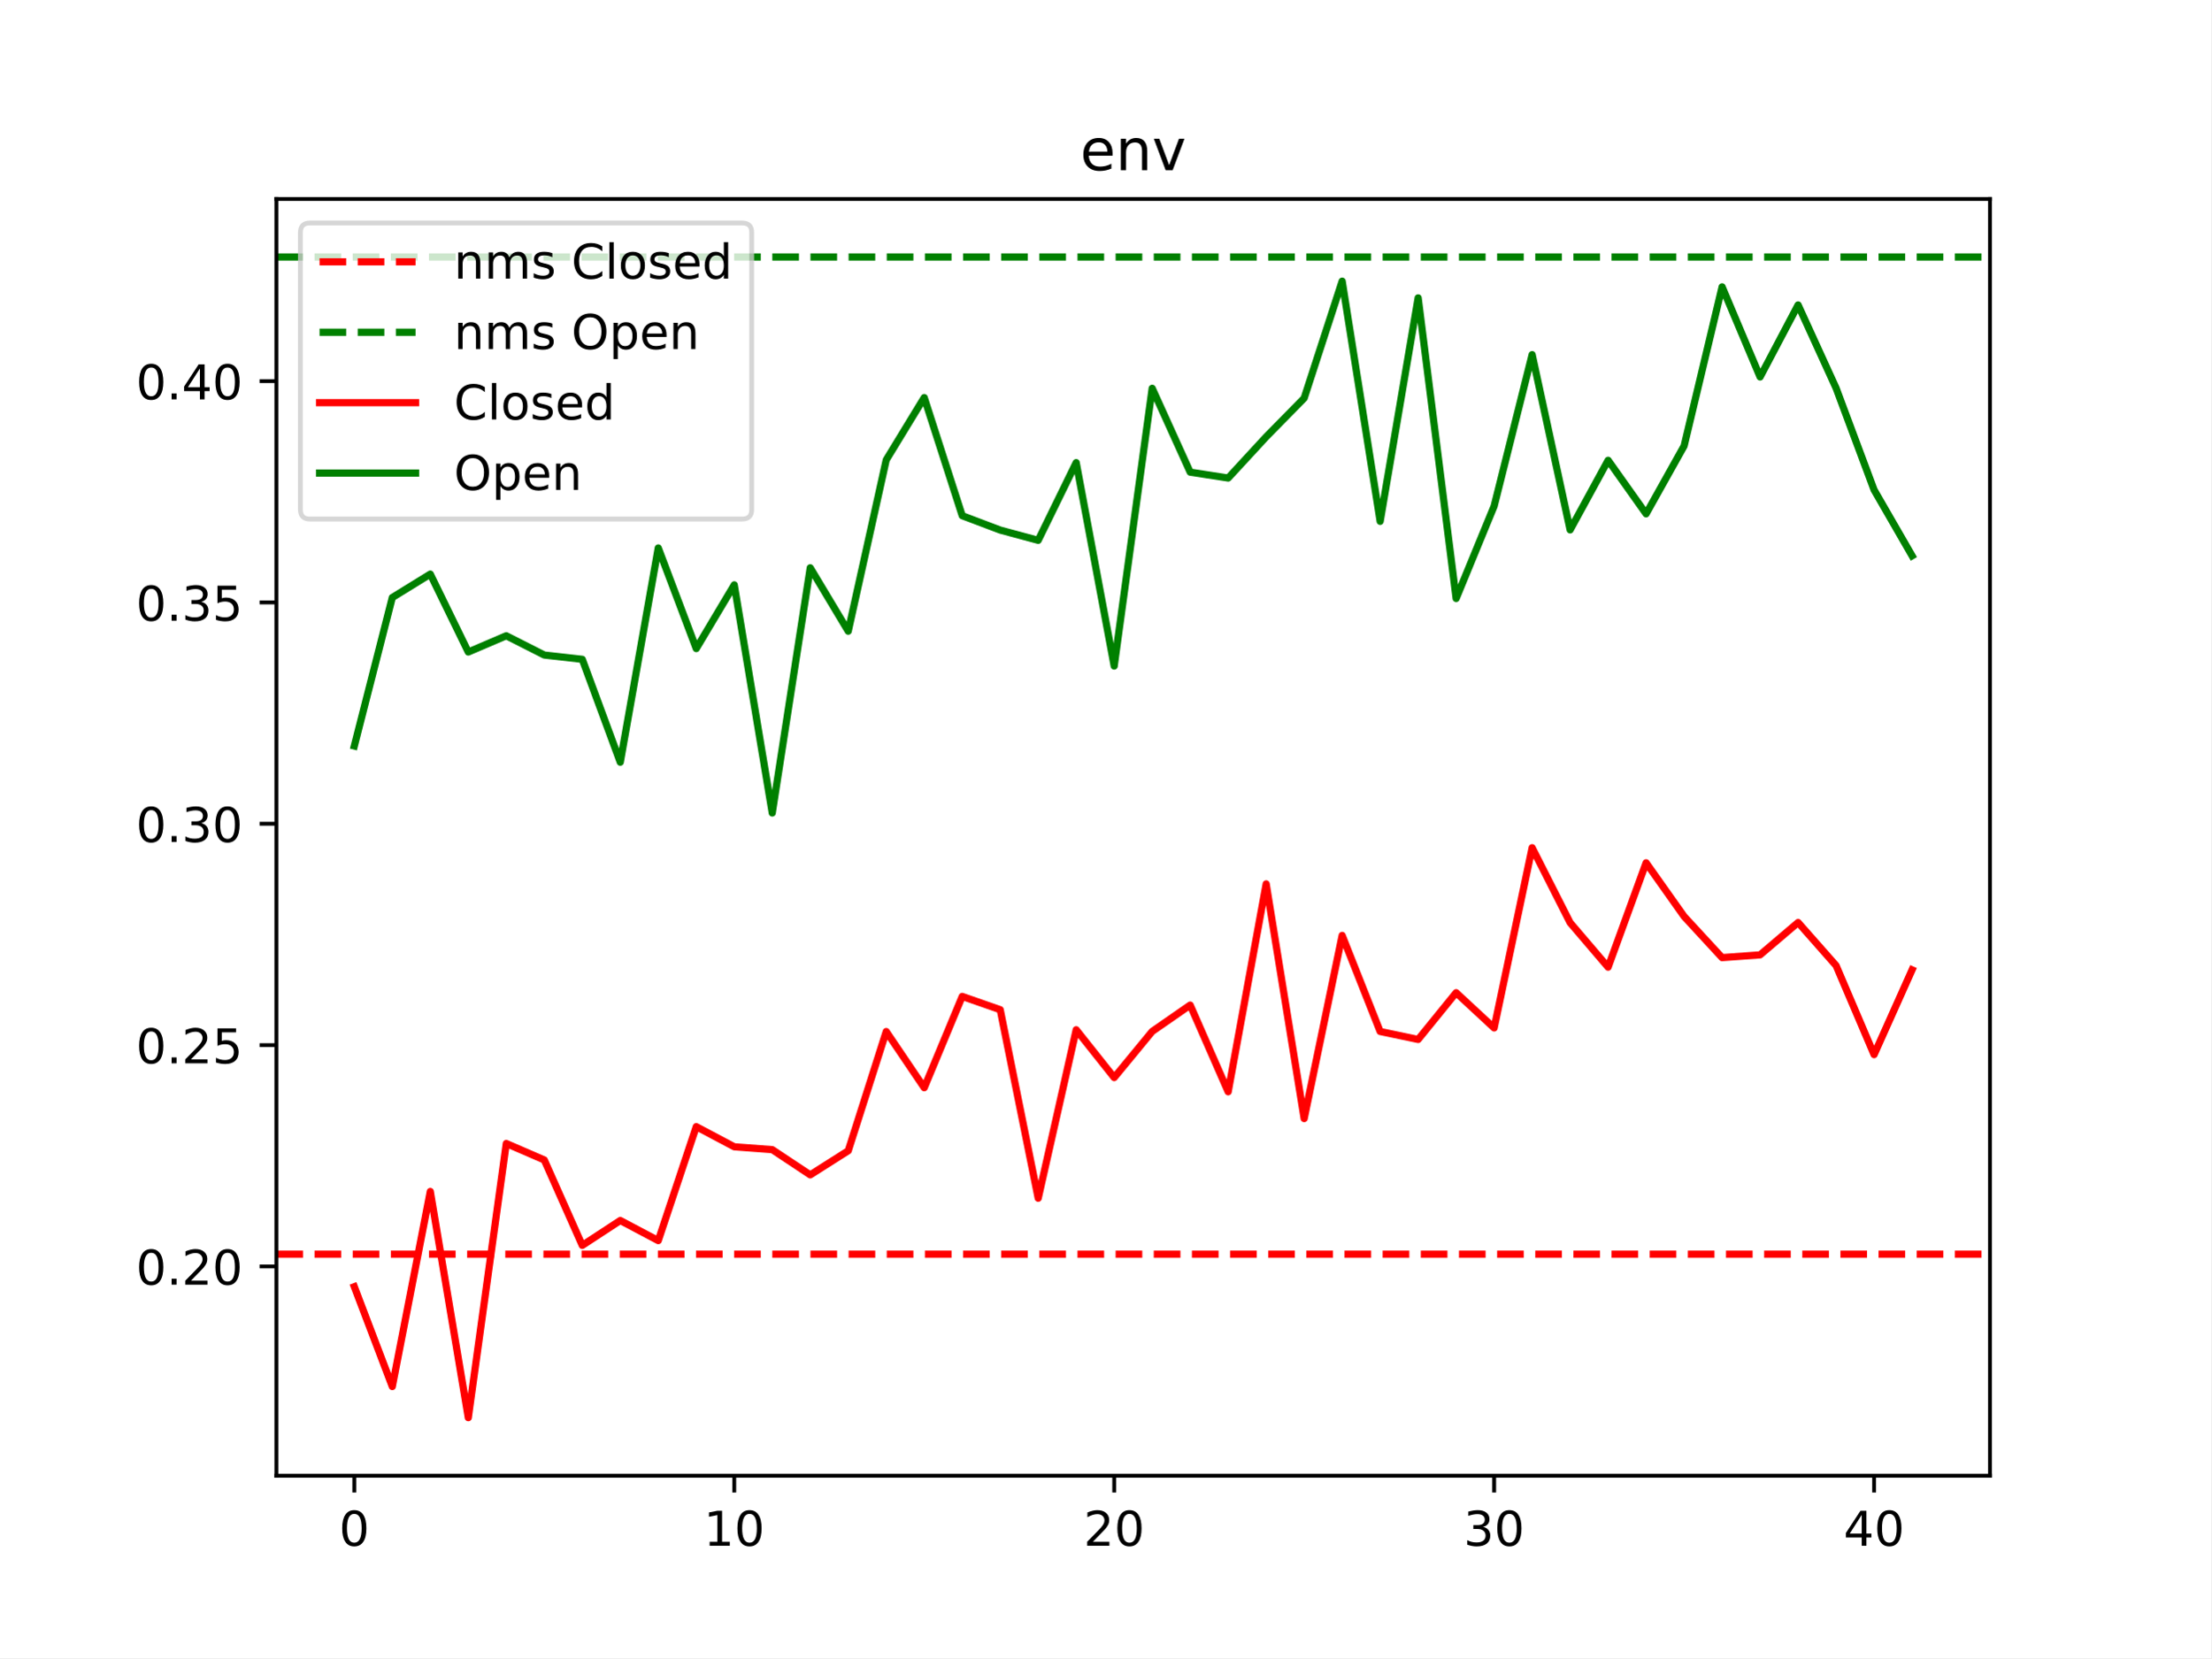
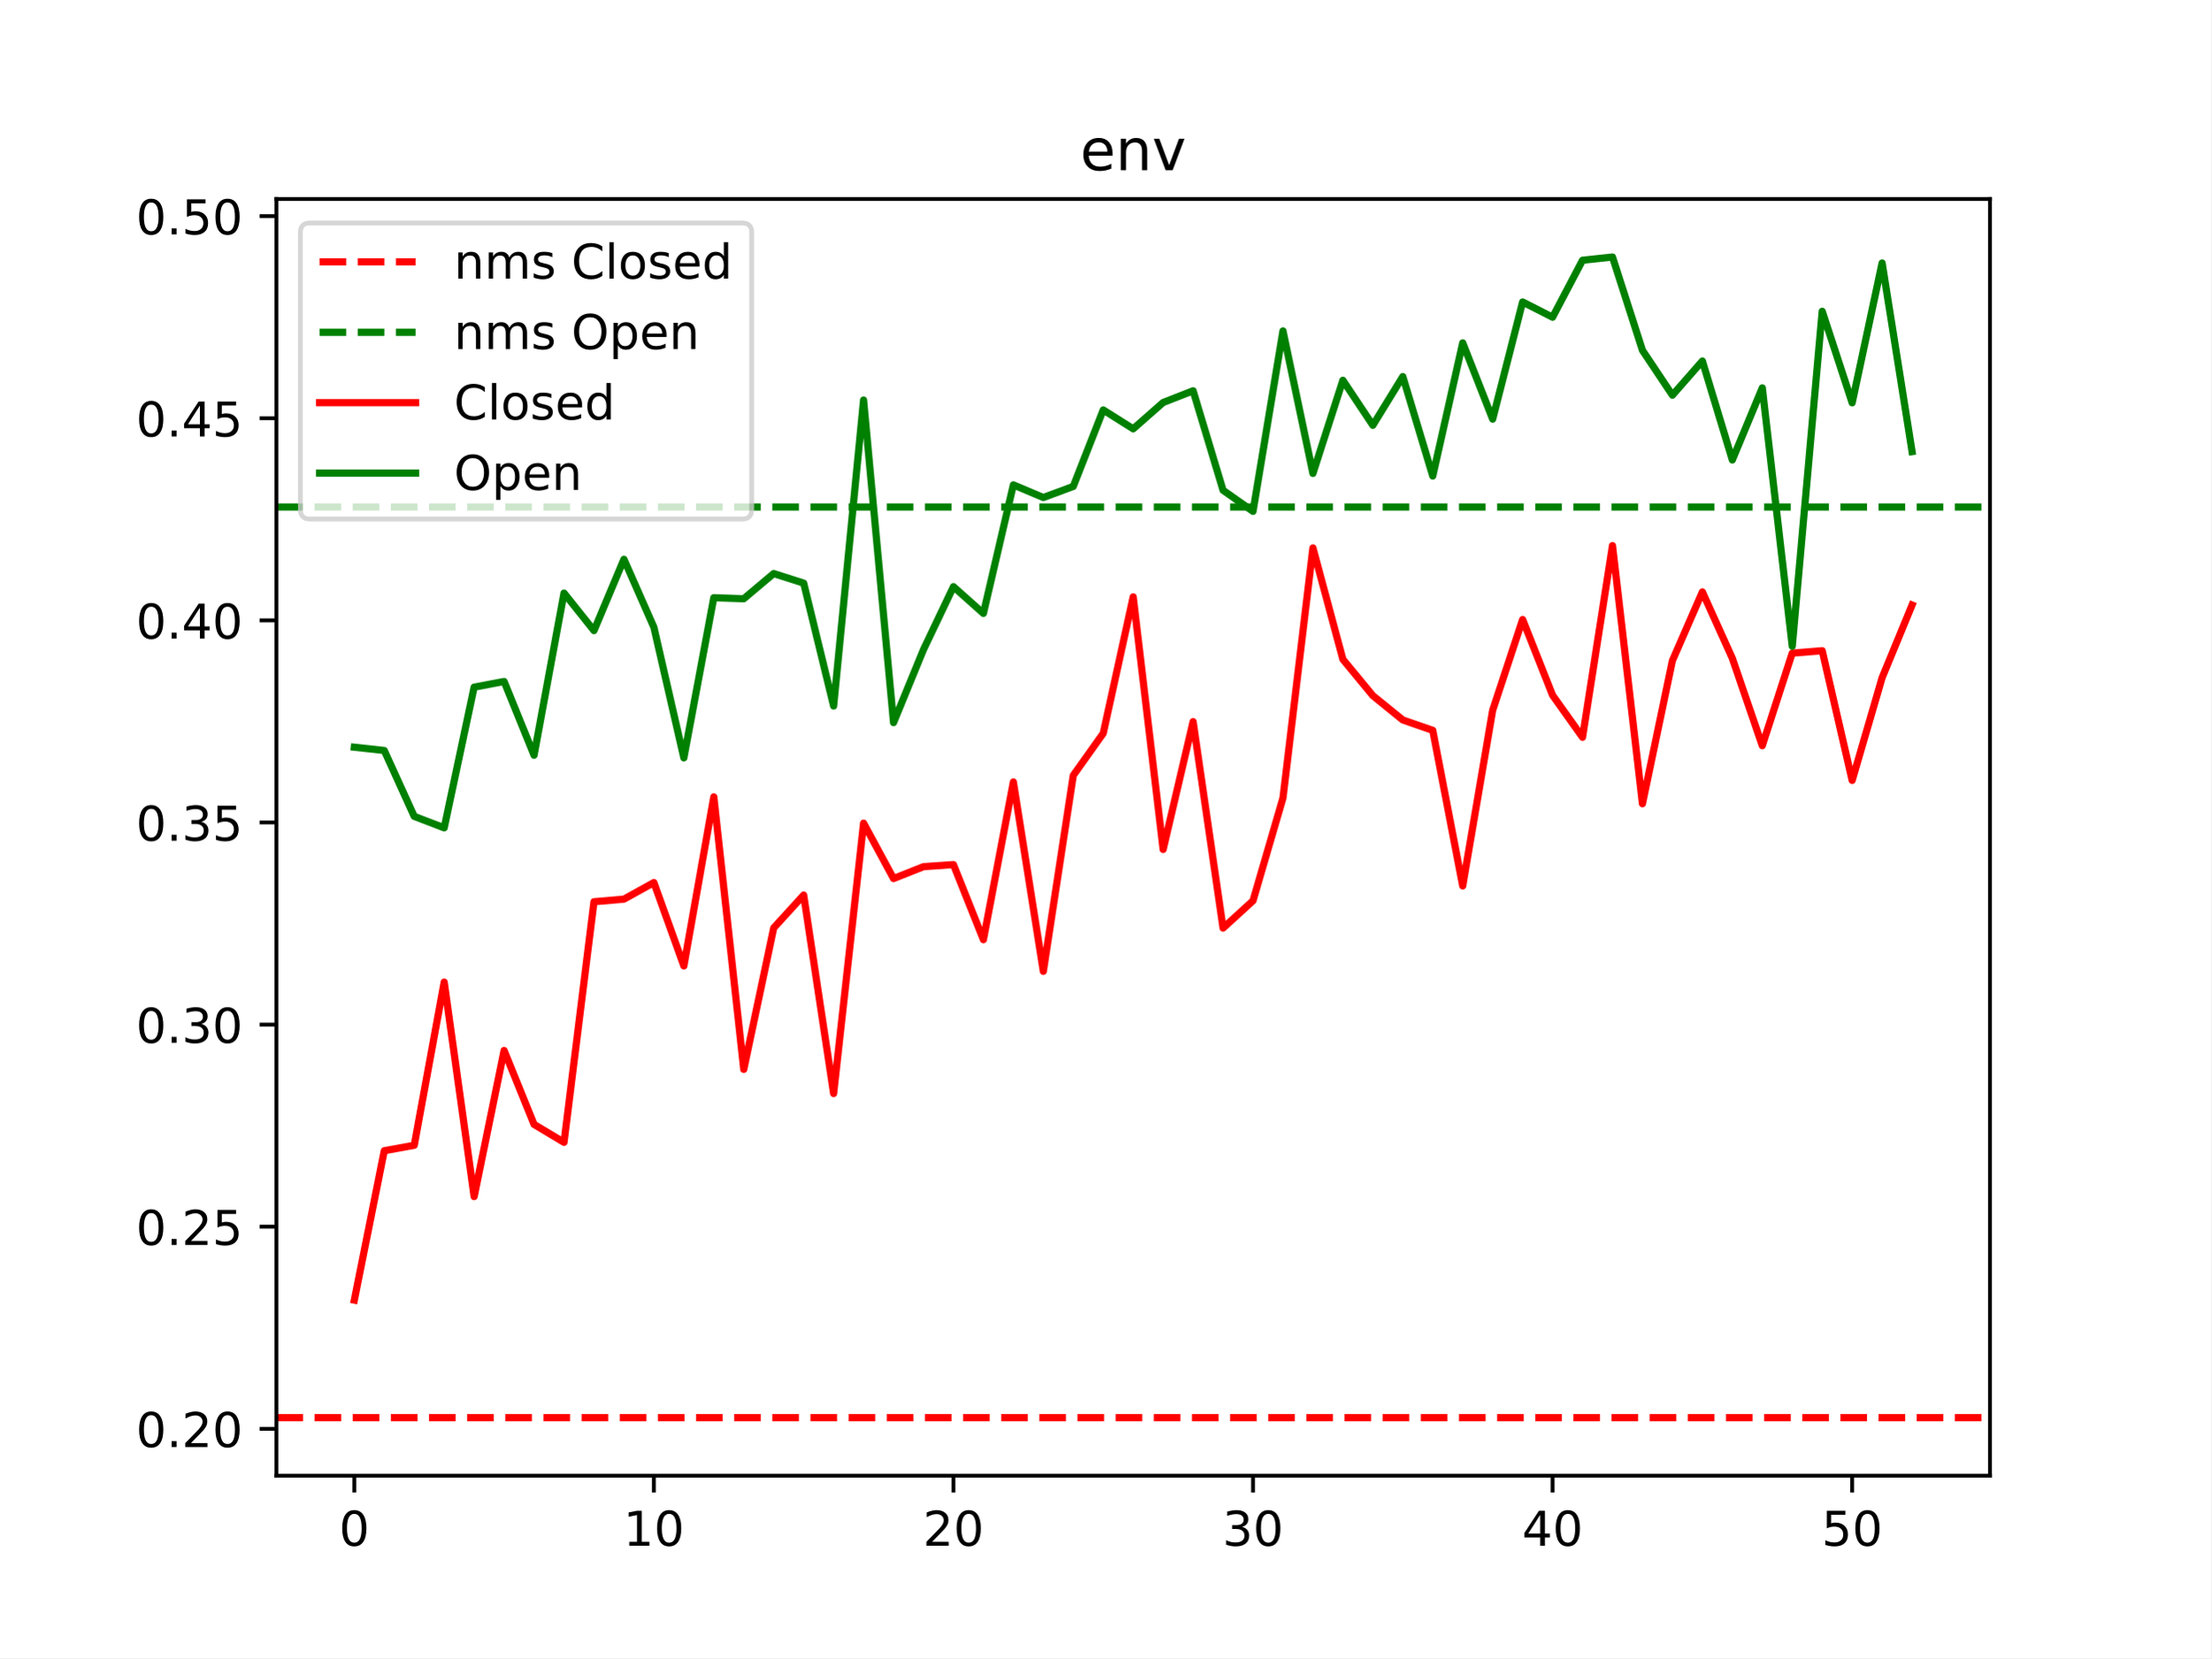
<svg xmlns="http://www.w3.org/2000/svg" xmlns:xlink="http://www.w3.org/1999/xlink" width="460.8pt" height="345.6pt" viewBox="0 0 460.8 345.6" version="1.1">
  <defs>
    <style type="text/css">*{stroke-linejoin: round; stroke-linecap: butt}</style>
  </defs>
  <g id="figure_1">
    <g id="patch_1">
      <path d="M 0 345.6  L 460.8 345.6  L 460.8 0  L 0 0  z " style="fill: #ffffff" />
    </g>
    <g id="axes_1">
      <g id="patch_2">
        <path d="M 57.6 307.584  L 414.72 307.584  L 414.72 41.472  L 57.6 41.472  z " style="fill: #ffffff" />
      </g>
      <g id="matplotlib.axis_1">
        <g id="xtick_1">
          <g id="line2d_1">
            <defs>
-               <path id="ma1d998b6b5" d="M 0 0  L 0 3.5  " style="stroke: #000000; stroke-width: 0.8" />
+               <path id="mdadde7489d" d="M 0 0  L 0 3.5  " style="stroke: #000000; stroke-width: 0.8" />
            </defs>
            <g>
-               <use xlink:href="#ma1d998b6b5" x="73.833" y="307.584" style="stroke: #000000; stroke-width: 0.8" />
+               <use xlink:href="#mdadde7489d" x="73.833" y="307.584" style="stroke: #000000; stroke-width: 0.8" />
            </g>
          </g>
          <g id="text_1">
            <g transform="translate(70.65148 322.1824) scale(0.1 -0.1)">
              <defs>
                <path id="DejaVuSans-30" d="M 2034 4250  Q 1547 4250 1301 3770  Q 1056 3291 1056 2328  Q 1056 1369 1301 889  Q 1547 409 2034 409  Q 2525 409 2770 889  Q 3016 1369 3016 2328  Q 3016 3291 2770 3770  Q 2525 4250 2034 4250  z M 2034 4750  Q 2819 4750 3233 4129  Q 3647 3509 3647 2328  Q 3647 1150 3233 529  Q 2819 -91 2034 -91  Q 1250 -91 836 529  Q 422 1150 422 2328  Q 422 3509 836 4129  Q 1250 4750 2034 4750  z " transform="scale(0.015625)" />
              </defs>
              <use xlink:href="#DejaVuSans-30" />
            </g>
          </g>
        </g>
        <g id="xtick_2">
          <g id="line2d_2">
            <g>
-               <use xlink:href="#ma1d998b6b5" x="153.017" y="307.584" style="stroke: #000000; stroke-width: 0.8" />
+               <use xlink:href="#mdadde7489d" x="136.266" y="307.584" style="stroke: #000000; stroke-width: 0.8" />
            </g>
          </g>
          <g id="text_2">
-             <g transform="translate(146.6543 322.1824) scale(0.1 -0.1)">
+             <g transform="translate(129.9038 322.1824) scale(0.1 -0.1)">
              <defs>
                <path id="DejaVuSans-31" d="M 794 531  L 1825 531  L 1825 4091  L 703 3866  L 703 4441  L 1819 4666  L 2450 4666  L 2450 531  L 3481 531  L 3481 0  L 794 0  L 794 531  z " transform="scale(0.015625)" />
              </defs>
              <use xlink:href="#DejaVuSans-31" />
              <use xlink:href="#DejaVuSans-30" x="63.623" />
            </g>
          </g>
        </g>
        <g id="xtick_3">
          <g id="line2d_3">
            <g>
-               <use xlink:href="#ma1d998b6b5" x="232.201" y="307.584" style="stroke: #000000; stroke-width: 0.8" />
+               <use xlink:href="#mdadde7489d" x="198.7" y="307.584" style="stroke: #000000; stroke-width: 0.8" />
            </g>
          </g>
          <g id="text_3">
-             <g transform="translate(225.8383 322.1824) scale(0.1 -0.1)">
+             <g transform="translate(192.3374 322.1824) scale(0.1 -0.1)">
              <defs>
                <path id="DejaVuSans-32" d="M 1228 531  L 3431 531  L 3431 0  L 469 0  L 469 531  Q 828 903 1448 1529  Q 2069 2156 2228 2338  Q 2531 2678 2651 2914  Q 2772 3150 2772 3378  Q 2772 3750 2511 3984  Q 2250 4219 1831 4219  Q 1534 4219 1204 4116  Q 875 4013 500 3803  L 500 4441  Q 881 4594 1212 4672  Q 1544 4750 1819 4750  Q 2544 4750 2975 4387  Q 3406 4025 3406 3419  Q 3406 3131 3298 2873  Q 3191 2616 2906 2266  Q 2828 2175 2409 1742  Q 1991 1309 1228 531  z " transform="scale(0.015625)" />
              </defs>
              <use xlink:href="#DejaVuSans-32" />
              <use xlink:href="#DejaVuSans-30" x="63.623" />
            </g>
          </g>
        </g>
        <g id="xtick_4">
          <g id="line2d_4">
            <g>
-               <use xlink:href="#ma1d998b6b5" x="311.385" y="307.584" style="stroke: #000000; stroke-width: 0.8" />
+               <use xlink:href="#mdadde7489d" x="261.133" y="307.584" style="stroke: #000000; stroke-width: 0.8" />
            </g>
          </g>
          <g id="text_4">
-             <g transform="translate(305.0223 322.1824) scale(0.1 -0.1)">
+             <g transform="translate(254.7709 322.1824) scale(0.1 -0.1)">
              <defs>
                <path id="DejaVuSans-33" d="M 2597 2516  Q 3050 2419 3304 2112  Q 3559 1806 3559 1356  Q 3559 666 3084 287  Q 2609 -91 1734 -91  Q 1441 -91 1130 -33  Q 819 25 488 141  L 488 750  Q 750 597 1062 519  Q 1375 441 1716 441  Q 2309 441 2620 675  Q 2931 909 2931 1356  Q 2931 1769 2642 2001  Q 2353 2234 1838 2234  L 1294 2234  L 1294 2753  L 1863 2753  Q 2328 2753 2575 2939  Q 2822 3125 2822 3475  Q 2822 3834 2567 4026  Q 2313 4219 1838 4219  Q 1578 4219 1281 4162  Q 984 4106 628 3988  L 628 4550  Q 988 4650 1302 4700  Q 1616 4750 1894 4750  Q 2613 4750 3031 4423  Q 3450 4097 3450 3541  Q 3450 3153 3228 2886  Q 3006 2619 2597 2516  z " transform="scale(0.015625)" />
              </defs>
              <use xlink:href="#DejaVuSans-33" />
              <use xlink:href="#DejaVuSans-30" x="63.623" />
            </g>
          </g>
        </g>
        <g id="xtick_5">
          <g id="line2d_5">
            <g>
-               <use xlink:href="#ma1d998b6b5" x="390.569" y="307.584" style="stroke: #000000; stroke-width: 0.8" />
+               <use xlink:href="#mdadde7489d" x="323.567" y="307.584" style="stroke: #000000; stroke-width: 0.8" />
            </g>
          </g>
          <g id="text_5">
-             <g transform="translate(384.2064 322.1824) scale(0.1 -0.1)">
+             <g transform="translate(317.2045 322.1824) scale(0.1 -0.1)">
              <defs>
                <path id="DejaVuSans-34" d="M 2419 4116  L 825 1625  L 2419 1625  L 2419 4116  z M 2253 4666  L 3047 4666  L 3047 1625  L 3713 1625  L 3713 1100  L 3047 1100  L 3047 0  L 2419 0  L 2419 1100  L 313 1100  L 313 1709  L 2253 4666  z " transform="scale(0.015625)" />
              </defs>
              <use xlink:href="#DejaVuSans-34" />
+               <use xlink:href="#DejaVuSans-30" x="63.623" />
+             </g>
+           </g>
+         </g>
+         <g id="xtick_6">
+           <g id="line2d_6">
+             <g>
+               <use xlink:href="#mdadde7489d" x="386.001" y="307.584" style="stroke: #000000; stroke-width: 0.8" />
+             </g>
+           </g>
+           <g id="text_6">
+             <g transform="translate(379.6381 322.1824) scale(0.1 -0.1)">
+               <defs>
+                 <path id="DejaVuSans-35" d="M 691 4666  L 3169 4666  L 3169 4134  L 1269 4134  L 1269 2991  Q 1406 3038 1543 3061  Q 1681 3084 1819 3084  Q 2600 3084 3056 2656  Q 3513 2228 3513 1497  Q 3513 744 3044 326  Q 2575 -91 1722 -91  Q 1428 -91 1123 -41  Q 819 9 494 109  L 494 744  Q 775 591 1075 516  Q 1375 441 1709 441  Q 2250 441 2565 725  Q 2881 1009 2881 1497  Q 2881 1984 2565 2268  Q 2250 2553 1709 2553  Q 1456 2553 1204 2497  Q 953 2441 691 2322  L 691 4666  z " transform="scale(0.015625)" />
+               </defs>
+               <use xlink:href="#DejaVuSans-35" />
              <use xlink:href="#DejaVuSans-30" x="63.623" />
            </g>
          </g>
        </g>
      </g>
      <g id="matplotlib.axis_2">
        <g id="ytick_1">
-           <g id="line2d_6">
+           <g id="line2d_7">
            <defs>
-               <path id="me037b8373b" d="M 0 0  L -3.5 0  " style="stroke: #000000; stroke-width: 0.8" />
+               <path id="me1e31aecae" d="M 0 0  L -3.5 0  " style="stroke: #000000; stroke-width: 0.8" />
            </defs>
            <g>
-               <use xlink:href="#me037b8373b" x="57.6" y="263.963" style="stroke: #000000; stroke-width: 0.8" />
-             </g>
-           </g>
-           <g id="text_6">
-             <g transform="translate(28.33438 267.7623) scale(0.1 -0.1)">
+               <use xlink:href="#me1e31aecae" x="57.6" y="297.817" style="stroke: #000000; stroke-width: 0.8" />
+             </g>
+           </g>
+           <g id="text_7">
+             <g transform="translate(28.33438 301.6159) scale(0.1 -0.1)">
              <defs>
                <path id="DejaVuSans-2e" d="M 684 794  L 1344 794  L 1344 0  L 684 0  L 684 794  z " transform="scale(0.015625)" />
              </defs>
              <use xlink:href="#DejaVuSans-30" />
              <use xlink:href="#DejaVuSans-2e" x="63.623" />
              <use xlink:href="#DejaVuSans-32" x="95.41" />
              <use xlink:href="#DejaVuSans-30" x="159.033" />
            </g>
          </g>
        </g>
        <g id="ytick_2">
-           <g id="line2d_7">
-             <g>
-               <use xlink:href="#me037b8373b" x="57.6" y="217.831" style="stroke: #000000; stroke-width: 0.8" />
-             </g>
-           </g>
-           <g id="text_7">
-             <g transform="translate(28.33438 221.6303) scale(0.1 -0.1)">
-               <defs>
-                 <path id="DejaVuSans-35" d="M 691 4666  L 3169 4666  L 3169 4134  L 1269 4134  L 1269 2991  Q 1406 3038 1543 3061  Q 1681 3084 1819 3084  Q 2600 3084 3056 2656  Q 3513 2228 3513 1497  Q 3513 744 3044 326  Q 2575 -91 1722 -91  Q 1428 -91 1123 -41  Q 819 9 494 109  L 494 744  Q 775 591 1075 516  Q 1375 441 1709 441  Q 2250 441 2565 725  Q 2881 1009 2881 1497  Q 2881 1984 2565 2268  Q 2250 2553 1709 2553  Q 1456 2553 1204 2497  Q 953 2441 691 2322  L 691 4666  z " transform="scale(0.015625)" />
-               </defs>
+           <g id="line2d_8">
+             <g>
+               <use xlink:href="#me1e31aecae" x="57.6" y="255.687" style="stroke: #000000; stroke-width: 0.8" />
+             </g>
+           </g>
+           <g id="text_8">
+             <g transform="translate(28.33438 259.4864) scale(0.1 -0.1)">
              <use xlink:href="#DejaVuSans-30" />
              <use xlink:href="#DejaVuSans-2e" x="63.623" />
              <use xlink:href="#DejaVuSans-32" x="95.41" />
              <use xlink:href="#DejaVuSans-35" x="159.033" />
            </g>
          </g>
        </g>
        <g id="ytick_3">
-           <g id="line2d_8">
-             <g>
-               <use xlink:href="#me037b8373b" x="57.6" y="171.699" style="stroke: #000000; stroke-width: 0.8" />
-             </g>
-           </g>
-           <g id="text_8">
-             <g transform="translate(28.33438 175.4982) scale(0.1 -0.1)">
+           <g id="line2d_9">
+             <g>
+               <use xlink:href="#me1e31aecae" x="57.6" y="213.558" style="stroke: #000000; stroke-width: 0.8" />
+             </g>
+           </g>
+           <g id="text_9">
+             <g transform="translate(28.33438 217.3568) scale(0.1 -0.1)">
              <use xlink:href="#DejaVuSans-30" />
              <use xlink:href="#DejaVuSans-2e" x="63.623" />
              <use xlink:href="#DejaVuSans-33" x="95.41" />
              <use xlink:href="#DejaVuSans-30" x="159.033" />
            </g>
          </g>
        </g>
        <g id="ytick_4">
-           <g id="line2d_9">
-             <g>
-               <use xlink:href="#me037b8373b" x="57.6" y="125.567" style="stroke: #000000; stroke-width: 0.8" />
-             </g>
-           </g>
-           <g id="text_9">
-             <g transform="translate(28.33438 129.3662) scale(0.1 -0.1)">
+           <g id="line2d_10">
+             <g>
+               <use xlink:href="#me1e31aecae" x="57.6" y="171.428" style="stroke: #000000; stroke-width: 0.8" />
+             </g>
+           </g>
+           <g id="text_10">
+             <g transform="translate(28.33438 175.2273) scale(0.1 -0.1)">
              <use xlink:href="#DejaVuSans-30" />
              <use xlink:href="#DejaVuSans-2e" x="63.623" />
              <use xlink:href="#DejaVuSans-33" x="95.41" />
              <use xlink:href="#DejaVuSans-35" x="159.033" />
            </g>
          </g>
        </g>
        <g id="ytick_5">
-           <g id="line2d_10">
-             <g>
-               <use xlink:href="#me037b8373b" x="57.6" y="79.435" style="stroke: #000000; stroke-width: 0.8" />
-             </g>
-           </g>
-           <g id="text_10">
-             <g transform="translate(28.33438 83.2341) scale(0.1 -0.1)">
+           <g id="line2d_11">
+             <g>
+               <use xlink:href="#me1e31aecae" x="57.6" y="129.299" style="stroke: #000000; stroke-width: 0.8" />
+             </g>
+           </g>
+           <g id="text_11">
+             <g transform="translate(28.33438 133.0978) scale(0.1 -0.1)">
              <use xlink:href="#DejaVuSans-30" />
              <use xlink:href="#DejaVuSans-2e" x="63.623" />
              <use xlink:href="#DejaVuSans-34" x="95.41" />
              <use xlink:href="#DejaVuSans-30" x="159.033" />
            </g>
          </g>
        </g>
-       </g>
-       <g id="line2d_11">
-         <path d="M 57.6 261.413  L 414.72 261.413  " clip-path="url(#p928b7fafaa)" style="fill: none; stroke-dasharray: 5.55,2.4; stroke-dashoffset: 0; stroke: #ff0000; stroke-width: 1.5" />
-       </g>
-       <g id="line2d_12">
-         <path d="M 57.6 53.568  L 414.72 53.568  " clip-path="url(#p928b7fafaa)" style="fill: none; stroke-dasharray: 5.55,2.4; stroke-dashoffset: 0; stroke: #008000; stroke-width: 1.5" />
-       </g>
-       <g id="line2d_13">
-         <path d="M 73.833 268.195  L 81.751 288.999  L 89.67 248.34  L 97.588 295.488  L 105.506 238.343  L 113.425 241.773  L 121.343 259.582  L 129.262 254.392  L 137.18 258.585  L 145.098 234.834  L 153.017 239.027  L 160.935 239.623  L 168.854 244.882  L 176.772 239.857  L 184.69 215.004  L 192.609 226.719  L 200.527 207.686  L 208.446 210.45  L 216.364 249.754  L 224.282 214.631  L 232.201 224.602  L 240.119 214.983  L 248.038 209.488  L 255.956 227.563  L 263.874 184.229  L 271.793 233.152  L 279.711 194.972  L 287.63 214.994  L 295.548 216.658  L 303.466 206.907  L 311.385 214.255  L 319.303 176.687  L 327.222 192.317  L 335.14 201.59  L 343.058 179.83  L 350.977 191.012  L 358.895 199.6  L 366.814 199.02  L 374.732 192.278  L 382.65 201.252  L 390.569 219.819  L 398.487 202.145  " clip-path="url(#p928b7fafaa)" style="fill: none; stroke: #ff0000; stroke-width: 1.5; stroke-linecap: square" />
+         <g id="ytick_6">
+           <g id="line2d_12">
+             <g>
+               <use xlink:href="#me1e31aecae" x="57.6" y="87.169" style="stroke: #000000; stroke-width: 0.8" />
+             </g>
+           </g>
+           <g id="text_12">
+             <g transform="translate(28.33438 90.96827) scale(0.1 -0.1)">
+               <use xlink:href="#DejaVuSans-30" />
+               <use xlink:href="#DejaVuSans-2e" x="63.623" />
+               <use xlink:href="#DejaVuSans-34" x="95.41" />
+               <use xlink:href="#DejaVuSans-35" x="159.033" />
+             </g>
+           </g>
+         </g>
+         <g id="ytick_7">
+           <g id="line2d_13">
+             <g>
+               <use xlink:href="#me1e31aecae" x="57.6" y="45.04" style="stroke: #000000; stroke-width: 0.8" />
+             </g>
+           </g>
+           <g id="text_13">
+             <g transform="translate(28.33438 48.83874) scale(0.1 -0.1)">
+               <use xlink:href="#DejaVuSans-30" />
+               <use xlink:href="#DejaVuSans-2e" x="63.623" />
+               <use xlink:href="#DejaVuSans-35" x="95.41" />
+               <use xlink:href="#DejaVuSans-30" x="159.033" />
+             </g>
+           </g>
+         </g>
      </g>
      <g id="line2d_14">
-         <path d="M 73.833 155.49  L 81.751 124.542  L 89.67 119.66  L 97.588 135.901  L 105.506 132.512  L 113.425 136.524  L 121.343 137.422  L 129.262 158.866  L 137.18 114.207  L 145.098 135.179  L 153.017 121.898  L 160.935 169.454  L 168.854 118.345  L 176.772 131.558  L 184.69 95.857  L 192.609 82.867  L 200.527 107.483  L 208.446 110.48  L 216.364 112.618  L 224.282 96.419  L 232.201 138.827  L 240.119 80.93  L 248.038 98.409  L 255.956 99.633  L 263.874 91.046  L 271.793 82.989  L 279.711 58.6  L 287.63 108.664  L 295.548 62.083  L 303.466 124.743  L 311.385 105.48  L 319.303 73.912  L 327.222 110.443  L 335.14 95.936  L 343.058 107.096  L 350.977 92.937  L 358.895 59.787  L 366.814 78.567  L 374.732 63.555  L 382.65 80.895  L 390.569 102.112  L 398.487 115.839  " clip-path="url(#p928b7fafaa)" style="fill: none; stroke: #008000; stroke-width: 1.5; stroke-linecap: square" />
+         <path d="M 57.6 295.488  L 414.72 295.488  " clip-path="url(#paf25e84abd)" style="fill: none; stroke-dasharray: 5.55,2.4; stroke-dashoffset: 0; stroke: #ff0000; stroke-width: 1.5" />
+       </g>
+       <g id="line2d_15">
+         <path d="M 57.6 105.676  L 414.72 105.676  " clip-path="url(#paf25e84abd)" style="fill: none; stroke-dasharray: 5.55,2.4; stroke-dashoffset: 0; stroke: #008000; stroke-width: 1.5" />
+       </g>
+       <g id="line2d_16">
+         <path d="M 73.833 270.984  L 80.076 239.852  L 86.319 238.721  L 92.563 204.705  L 98.806 249.409  L 105.05 218.959  L 111.293 234.363  L 117.536 238.101  L 123.78 187.952  L 130.023 187.413  L 136.266 183.954  L 142.51 201.337  L 148.753 166.091  L 154.996 222.898  L 161.24 193.405  L 167.483 186.558  L 173.726 227.934  L 179.97 171.568  L 186.213 183.119  L 192.457 180.642  L 198.7 180.208  L 204.943 195.86  L 211.187 162.984  L 217.43 202.458  L 223.673 161.617  L 229.917 152.843  L 236.16 124.401  L 242.403 177.05  L 248.647 150.407  L 254.89 193.44  L 261.133 187.737  L 267.377 166.315  L 273.62 114.197  L 279.863 137.425  L 286.107 144.992  L 292.35 150.063  L 298.594 152.225  L 304.837 184.656  L 311.08 148.046  L 317.324 129.124  L 323.567 144.911  L 329.81 153.67  L 336.054 113.718  L 342.297 167.518  L 348.54 137.7  L 354.784 123.372  L 361.027 137.203  L 367.27 155.421  L 373.514 136.13  L 379.757 135.625  L 386.001 162.658  L 392.244 141.251  L 398.487 126.106  " clip-path="url(#paf25e84abd)" style="fill: none; stroke: #ff0000; stroke-width: 1.5; stroke-linecap: square" />
+       </g>
+       <g id="line2d_17">
+         <path d="M 73.833 155.739  L 80.076 156.426  L 86.319 170.153  L 92.563 172.545  L 98.806 143.222  L 105.05 142.039  L 111.293 157.414  L 117.536 123.61  L 123.78 131.434  L 130.023 116.566  L 136.266 130.744  L 142.51 157.963  L 148.753 124.575  L 154.996 124.796  L 161.24 119.539  L 167.483 121.537  L 173.726 147.155  L 179.97 83.375  L 186.213 150.613  L 192.457 135.386  L 198.7 122.28  L 204.943 127.851  L 211.187 101.055  L 217.43 103.695  L 223.673 101.382  L 229.917 85.438  L 236.16 89.376  L 242.403 83.889  L 248.647 81.442  L 254.89 102.183  L 261.133 106.581  L 267.377 68.968  L 273.62 98.673  L 279.863 79.257  L 286.107 88.639  L 292.35 78.48  L 298.594 99.218  L 304.837 71.461  L 311.08 87.356  L 317.324 62.935  L 323.567 66.111  L 329.81 54.238  L 336.054 53.568  L 342.297 73.018  L 348.54 82.365  L 354.784 75.239  L 361.027 95.866  L 367.27 80.842  L 373.514 134.702  L 379.757 64.879  L 386.001 83.957  L 392.244 54.812  L 398.487 94.121  " clip-path="url(#paf25e84abd)" style="fill: none; stroke: #008000; stroke-width: 1.5; stroke-linecap: square" />
      </g>
      <g id="patch_3">
        <path d="M 57.6 307.584  L 57.6 41.472  " style="fill: none; stroke: #000000; stroke-width: 0.8; stroke-linejoin: miter; stroke-linecap: square" />
      </g>
      <g id="patch_4">
        <path d="M 414.72 307.584  L 414.72 41.472  " style="fill: none; stroke: #000000; stroke-width: 0.8; stroke-linejoin: miter; stroke-linecap: square" />
      </g>
      <g id="patch_5">
        <path d="M 57.6 307.584  L 414.72 307.584  " style="fill: none; stroke: #000000; stroke-width: 0.8; stroke-linejoin: miter; stroke-linecap: square" />
      </g>
      <g id="patch_6">
        <path d="M 57.6 41.472  L 414.72 41.472  " style="fill: none; stroke: #000000; stroke-width: 0.8; stroke-linejoin: miter; stroke-linecap: square" />
      </g>
-       <g id="text_11">
+       <g id="text_14">
        <g transform="translate(225.1144 35.472) scale(0.12 -0.12)">
          <defs>
            <path id="DejaVuSans-65" d="M 3597 1894  L 3597 1613  L 953 1613  Q 991 1019 1311 708  Q 1631 397 2203 397  Q 2534 397 2845 478  Q 3156 559 3463 722  L 3463 178  Q 3153 47 2828 -22  Q 2503 -91 2169 -91  Q 1331 -91 842 396  Q 353 884 353 1716  Q 353 2575 817 3079  Q 1281 3584 2069 3584  Q 2775 3584 3186 3129  Q 3597 2675 3597 1894  z M 3022 2063  Q 3016 2534 2758 2815  Q 2500 3097 2075 3097  Q 1594 3097 1305 2825  Q 1016 2553 972 2059  L 3022 2063  z " transform="scale(0.015625)" />
            <path id="DejaVuSans-6e" d="M 3513 2113  L 3513 0  L 2938 0  L 2938 2094  Q 2938 2591 2744 2837  Q 2550 3084 2163 3084  Q 1697 3084 1428 2787  Q 1159 2491 1159 1978  L 1159 0  L 581 0  L 581 3500  L 1159 3500  L 1159 2956  Q 1366 3272 1645 3428  Q 1925 3584 2291 3584  Q 2894 3584 3203 3211  Q 3513 2838 3513 2113  z " transform="scale(0.015625)" />
            <path id="DejaVuSans-76" d="M 191 3500  L 800 3500  L 1894 563  L 2988 3500  L 3597 3500  L 2284 0  L 1503 0  L 191 3500  z " transform="scale(0.015625)" />
          </defs>
          <use xlink:href="#DejaVuSans-65" />
          <use xlink:href="#DejaVuSans-6e" x="61.523" />
          <use xlink:href="#DejaVuSans-76" x="124.902" />
        </g>
      </g>
      <g id="legend_1">
        <g id="patch_7">
          <path d="M 64.6 108.184  L 154.656 108.184  Q 156.656 108.184 156.656 106.184  L 156.656 48.472  Q 156.656 46.472 154.656 46.472  L 64.6 46.472  Q 62.6 46.472 62.6 48.472  L 62.6 106.184  Q 62.6 108.184 64.6 108.184  z " style="fill: #ffffff; opacity: 0.8; stroke: #cccccc; stroke-linejoin: miter" />
        </g>
-         <g id="line2d_15">
+         <g id="line2d_18">
          <path d="M 66.6 54.57  L 76.6 54.57  L 86.6 54.57  " style="fill: none; stroke-dasharray: 5.55,2.4; stroke-dashoffset: 0; stroke: #ff0000; stroke-width: 1.5" />
        </g>
-         <g id="text_12">
+         <g id="text_15">
          <g transform="translate(94.6 58.07044) scale(0.1 -0.1)">
            <defs>
              <path id="DejaVuSans-6d" d="M 3328 2828  Q 3544 3216 3844 3400  Q 4144 3584 4550 3584  Q 5097 3584 5394 3201  Q 5691 2819 5691 2113  L 5691 0  L 5113 0  L 5113 2094  Q 5113 2597 4934 2840  Q 4756 3084 4391 3084  Q 3944 3084 3684 2787  Q 3425 2491 3425 1978  L 3425 0  L 2847 0  L 2847 2094  Q 2847 2600 2669 2842  Q 2491 3084 2119 3084  Q 1678 3084 1418 2786  Q 1159 2488 1159 1978  L 1159 0  L 581 0  L 581 3500  L 1159 3500  L 1159 2956  Q 1356 3278 1631 3431  Q 1906 3584 2284 3584  Q 2666 3584 2933 3390  Q 3200 3197 3328 2828  z " transform="scale(0.015625)" />
              <path id="DejaVuSans-73" d="M 2834 3397  L 2834 2853  Q 2591 2978 2328 3040  Q 2066 3103 1784 3103  Q 1356 3103 1142 2972  Q 928 2841 928 2578  Q 928 2378 1081 2264  Q 1234 2150 1697 2047  L 1894 2003  Q 2506 1872 2764 1633  Q 3022 1394 3022 966  Q 3022 478 2636 193  Q 2250 -91 1575 -91  Q 1294 -91 989 -36  Q 684 19 347 128  L 347 722  Q 666 556 975 473  Q 1284 391 1588 391  Q 1994 391 2212 530  Q 2431 669 2431 922  Q 2431 1156 2273 1281  Q 2116 1406 1581 1522  L 1381 1569  Q 847 1681 609 1914  Q 372 2147 372 2553  Q 372 3047 722 3315  Q 1072 3584 1716 3584  Q 2034 3584 2315 3537  Q 2597 3491 2834 3397  z " transform="scale(0.015625)" />
              <path id="DejaVuSans-20" transform="scale(0.015625)" />
              <path id="DejaVuSans-43" d="M 4122 4306  L 4122 3641  Q 3803 3938 3442 4084  Q 3081 4231 2675 4231  Q 1875 4231 1450 3742  Q 1025 3253 1025 2328  Q 1025 1406 1450 917  Q 1875 428 2675 428  Q 3081 428 3442 575  Q 3803 722 4122 1019  L 4122 359  Q 3791 134 3420 21  Q 3050 -91 2638 -91  Q 1578 -91 968 557  Q 359 1206 359 2328  Q 359 3453 968 4101  Q 1578 4750 2638 4750  Q 3056 4750 3426 4639  Q 3797 4528 4122 4306  z " transform="scale(0.015625)" />
              <path id="DejaVuSans-6c" d="M 603 4863  L 1178 4863  L 1178 0  L 603 0  L 603 4863  z " transform="scale(0.015625)" />
              <path id="DejaVuSans-6f" d="M 1959 3097  Q 1497 3097 1228 2736  Q 959 2375 959 1747  Q 959 1119 1226 758  Q 1494 397 1959 397  Q 2419 397 2687 759  Q 2956 1122 2956 1747  Q 2956 2369 2687 2733  Q 2419 3097 1959 3097  z M 1959 3584  Q 2709 3584 3137 3096  Q 3566 2609 3566 1747  Q 3566 888 3137 398  Q 2709 -91 1959 -91  Q 1206 -91 779 398  Q 353 888 353 1747  Q 353 2609 779 3096  Q 1206 3584 1959 3584  z " transform="scale(0.015625)" />
              <path id="DejaVuSans-64" d="M 2906 2969  L 2906 4863  L 3481 4863  L 3481 0  L 2906 0  L 2906 525  Q 2725 213 2448 61  Q 2172 -91 1784 -91  Q 1150 -91 751 415  Q 353 922 353 1747  Q 353 2572 751 3078  Q 1150 3584 1784 3584  Q 2172 3584 2448 3432  Q 2725 3281 2906 2969  z M 947 1747  Q 947 1113 1208 752  Q 1469 391 1925 391  Q 2381 391 2643 752  Q 2906 1113 2906 1747  Q 2906 2381 2643 2742  Q 2381 3103 1925 3103  Q 1469 3103 1208 2742  Q 947 2381 947 1747  z " transform="scale(0.015625)" />
            </defs>
            <use xlink:href="#DejaVuSans-6e" />
            <use xlink:href="#DejaVuSans-6d" x="63.379" />
            <use xlink:href="#DejaVuSans-73" x="160.791" />
            <use xlink:href="#DejaVuSans-20" x="212.891" />
            <use xlink:href="#DejaVuSans-43" x="244.678" />
            <use xlink:href="#DejaVuSans-6c" x="314.502" />
            <use xlink:href="#DejaVuSans-6f" x="342.285" />
            <use xlink:href="#DejaVuSans-73" x="403.467" />
            <use xlink:href="#DejaVuSans-65" x="455.566" />
            <use xlink:href="#DejaVuSans-64" x="517.09" />
          </g>
        </g>
-         <g id="line2d_16">
+         <g id="line2d_19">
          <path d="M 66.6 69.249  L 76.6 69.249  L 86.6 69.249  " style="fill: none; stroke-dasharray: 5.55,2.4; stroke-dashoffset: 0; stroke: #008000; stroke-width: 1.5" />
        </g>
-         <g id="text_13">
+         <g id="text_16">
          <g transform="translate(94.6 72.74856) scale(0.1 -0.1)">
            <defs>
              <path id="DejaVuSans-4f" d="M 2522 4238  Q 1834 4238 1429 3725  Q 1025 3213 1025 2328  Q 1025 1447 1429 934  Q 1834 422 2522 422  Q 3209 422 3611 934  Q 4013 1447 4013 2328  Q 4013 3213 3611 3725  Q 3209 4238 2522 4238  z M 2522 4750  Q 3503 4750 4090 4092  Q 4678 3434 4678 2328  Q 4678 1225 4090 567  Q 3503 -91 2522 -91  Q 1538 -91 948 565  Q 359 1222 359 2328  Q 359 3434 948 4092  Q 1538 4750 2522 4750  z " transform="scale(0.015625)" />
              <path id="DejaVuSans-70" d="M 1159 525  L 1159 -1331  L 581 -1331  L 581 3500  L 1159 3500  L 1159 2969  Q 1341 3281 1617 3432  Q 1894 3584 2278 3584  Q 2916 3584 3314 3078  Q 3713 2572 3713 1747  Q 3713 922 3314 415  Q 2916 -91 2278 -91  Q 1894 -91 1617 61  Q 1341 213 1159 525  z M 3116 1747  Q 3116 2381 2855 2742  Q 2594 3103 2138 3103  Q 1681 3103 1420 2742  Q 1159 2381 1159 1747  Q 1159 1113 1420 752  Q 1681 391 2138 391  Q 2594 391 2855 752  Q 3116 1113 3116 1747  z " transform="scale(0.015625)" />
            </defs>
            <use xlink:href="#DejaVuSans-6e" />
            <use xlink:href="#DejaVuSans-6d" x="63.379" />
            <use xlink:href="#DejaVuSans-73" x="160.791" />
            <use xlink:href="#DejaVuSans-20" x="212.891" />
            <use xlink:href="#DejaVuSans-4f" x="244.678" />
            <use xlink:href="#DejaVuSans-70" x="323.389" />
            <use xlink:href="#DejaVuSans-65" x="386.865" />
            <use xlink:href="#DejaVuSans-6e" x="448.389" />
          </g>
        </g>
-         <g id="line2d_17">
+         <g id="line2d_20">
          <path d="M 66.6 83.927  L 76.6 83.927  L 86.6 83.927  " style="fill: none; stroke: #ff0000; stroke-width: 1.5; stroke-linecap: square" />
        </g>
-         <g id="text_14">
+         <g id="text_17">
          <g transform="translate(94.6 87.42669) scale(0.1 -0.1)">
            <use xlink:href="#DejaVuSans-43" />
            <use xlink:href="#DejaVuSans-6c" x="69.824" />
            <use xlink:href="#DejaVuSans-6f" x="97.607" />
            <use xlink:href="#DejaVuSans-73" x="158.789" />
            <use xlink:href="#DejaVuSans-65" x="210.889" />
            <use xlink:href="#DejaVuSans-64" x="272.412" />
          </g>
        </g>
-         <g id="line2d_18">
+         <g id="line2d_21">
          <path d="M 66.6 98.605  L 76.6 98.605  L 86.6 98.605  " style="fill: none; stroke: #008000; stroke-width: 1.5; stroke-linecap: square" />
        </g>
-         <g id="text_15">
+         <g id="text_18">
          <g transform="translate(94.6 102.1048) scale(0.1 -0.1)">
            <use xlink:href="#DejaVuSans-4f" />
            <use xlink:href="#DejaVuSans-70" x="78.711" />
            <use xlink:href="#DejaVuSans-65" x="142.188" />
            <use xlink:href="#DejaVuSans-6e" x="203.711" />
          </g>
        </g>
      </g>
    </g>
  </g>
  <defs>
-     <clipPath id="p928b7fafaa">
+     <clipPath id="paf25e84abd">
      <rect x="57.6" y="41.472" width="357.12" height="266.112" />
    </clipPath>
  </defs>
</svg>
